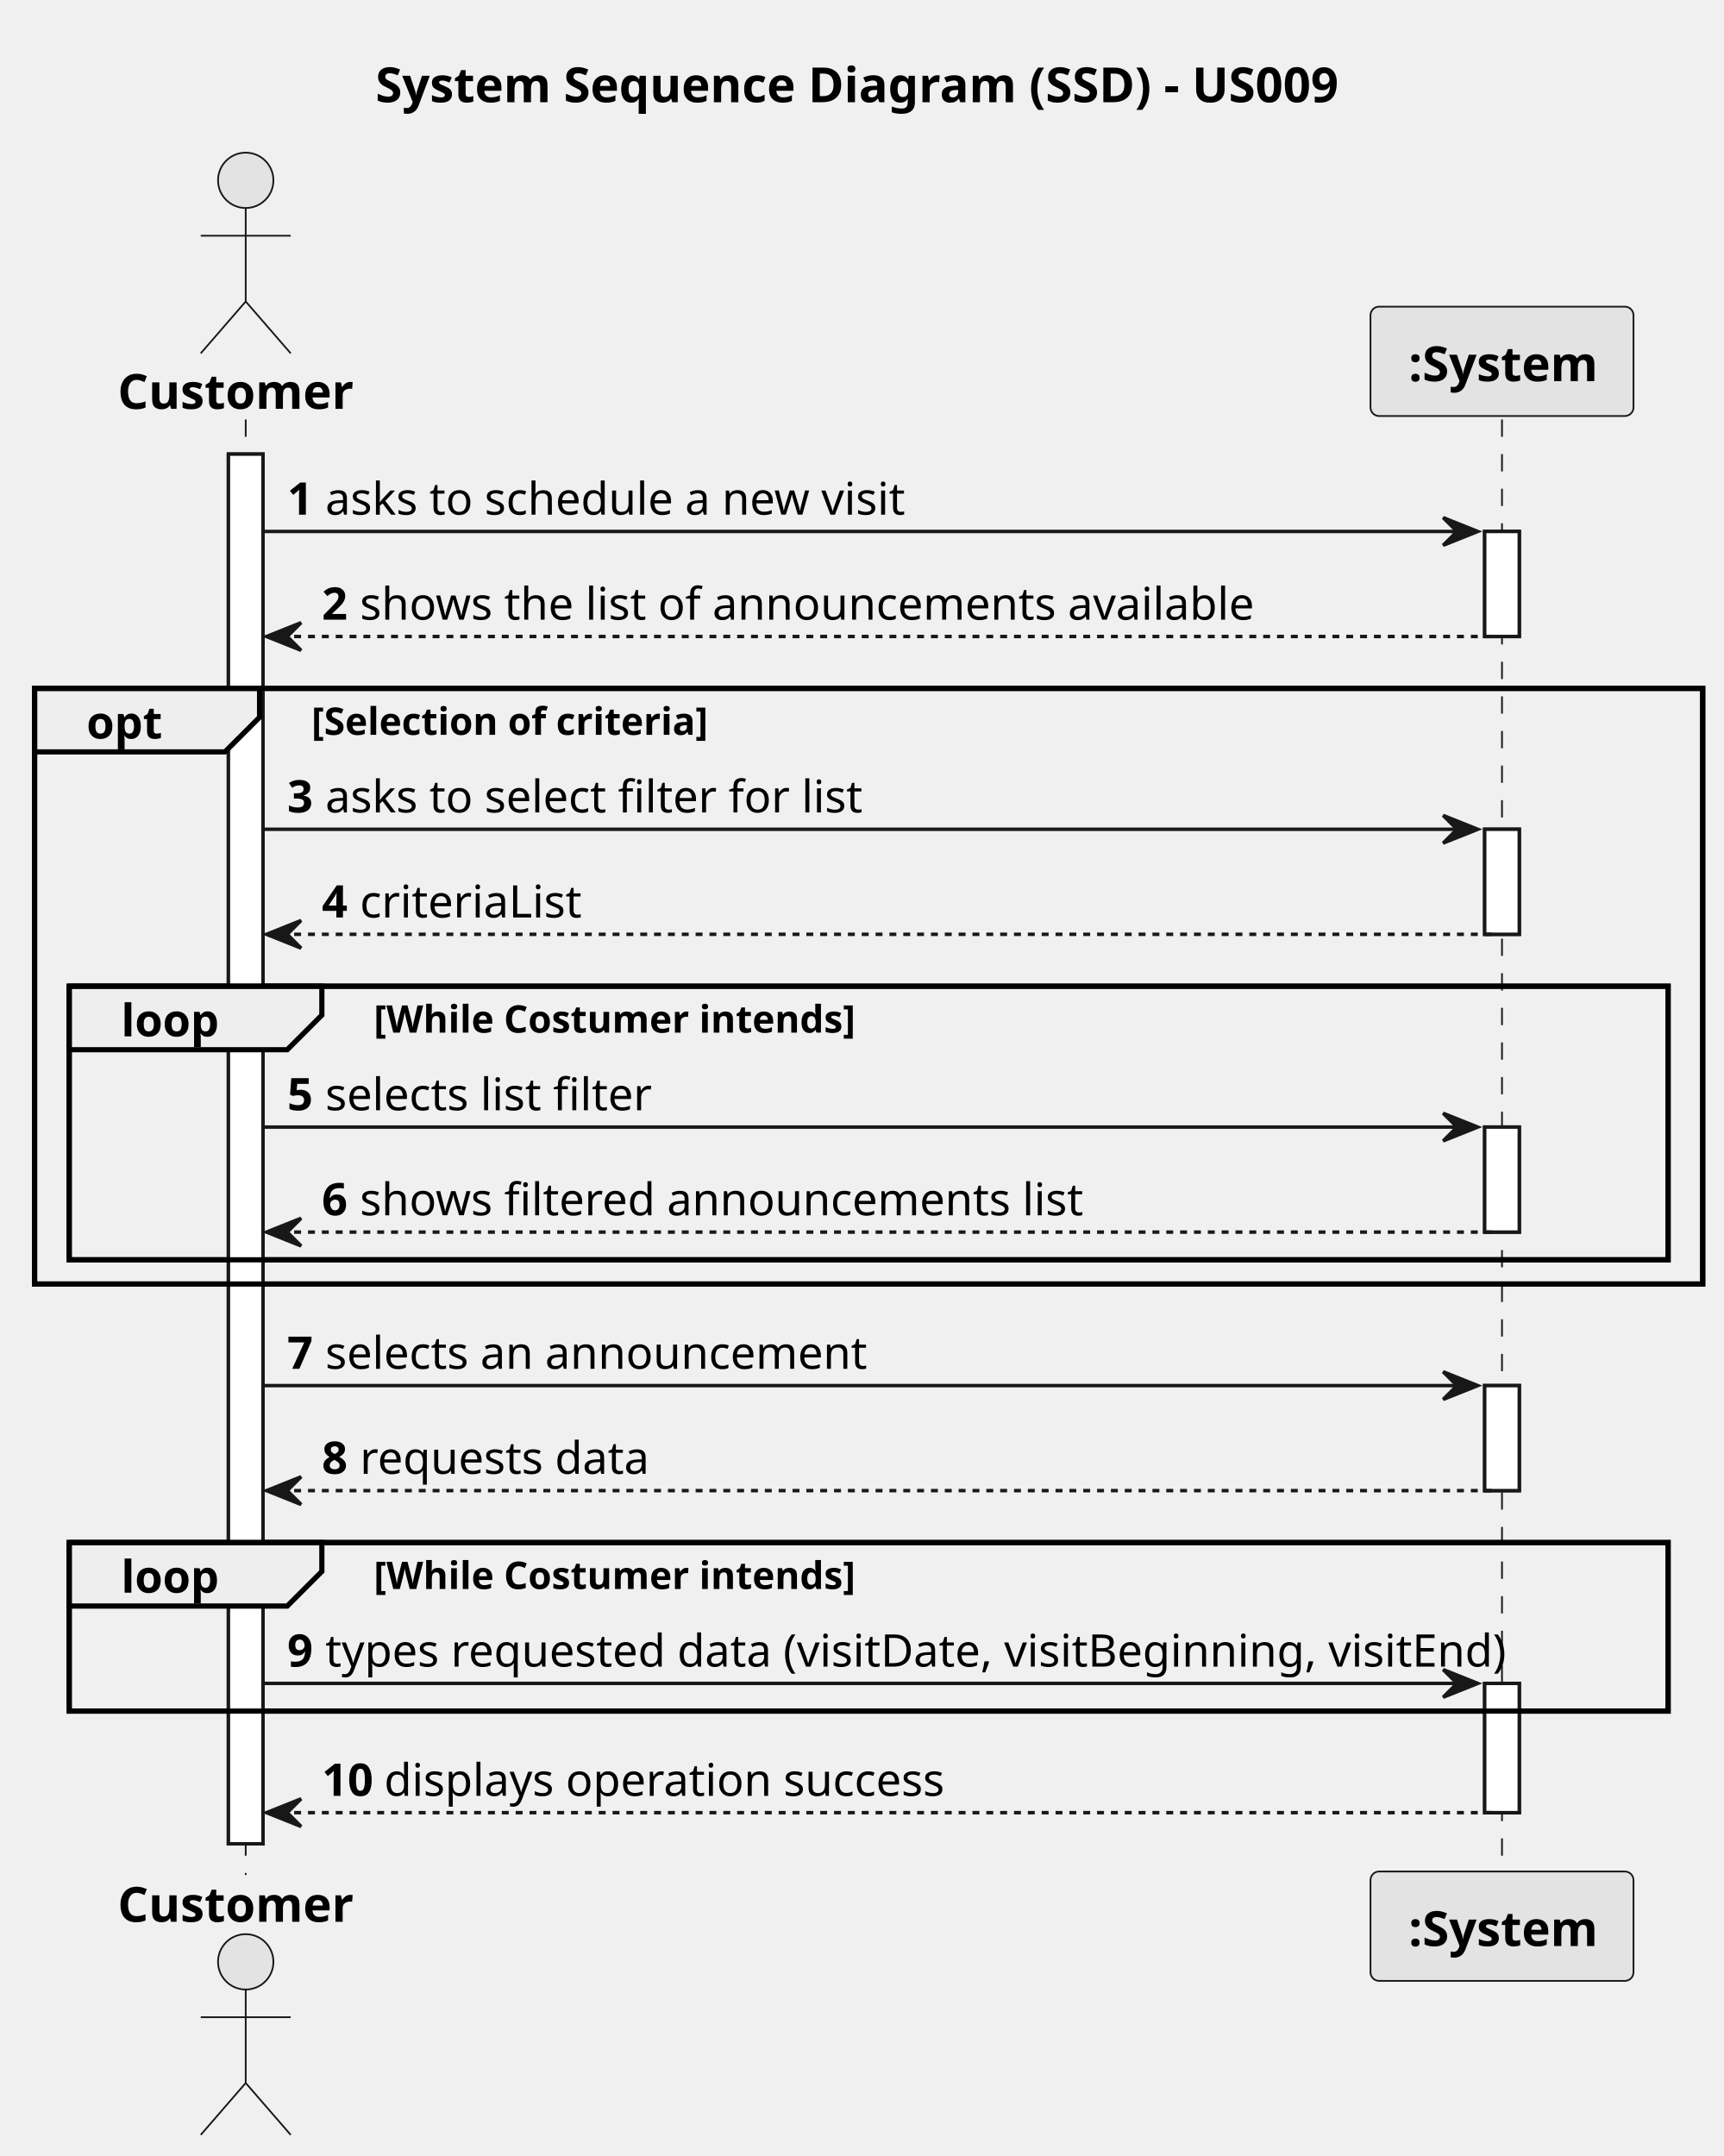
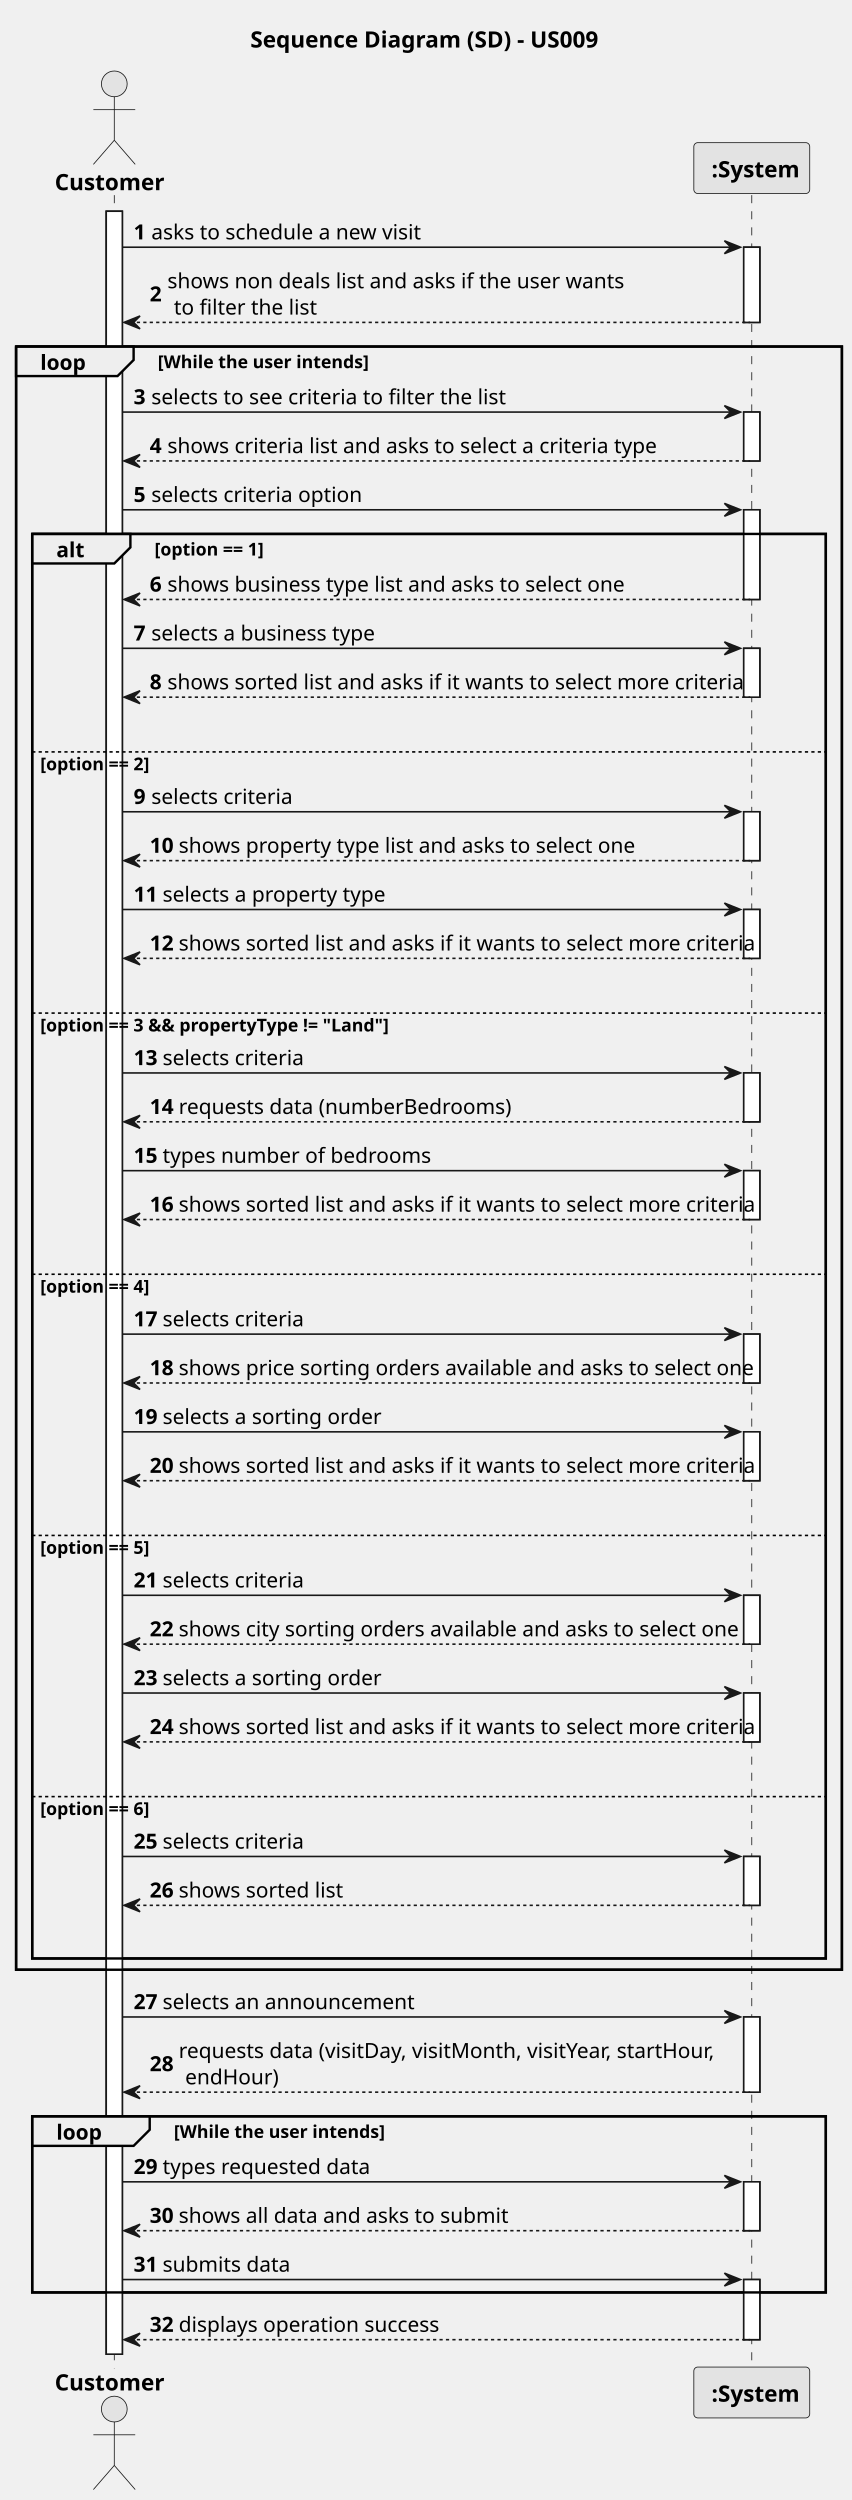
- <svg xmlns="http://www.w3.org/2000/svg" contentStyleType="text/css" height="623px" preserveAspectRatio="none" style="width:498px;height:623px;background:#FFFFFF;" version="1.1" viewBox="0 0 498 623" width="498px" zoomAndPan="magnify">
+ <svg xmlns="http://www.w3.org/2000/svg" contentStyleType="text/css" height="1553px" preserveAspectRatio="none" style="width:529px;height:1553px;background:#FFFFFF;" version="1.1" viewBox="0 0 529 1553" width="529px" zoomAndPan="magnify">
  <defs />
  <g>
-     <text fill="#000000" font-family="sans-serif" font-size="14" font-weight="bold" lengthAdjust="spacing" textLength="284" x="108.5" y="29.533">System Sequence Diagram (SSD) - US009</text>
-     <rect fill="#FFFFFF" height="401.57" style="stroke:#181818;stroke-width:1.0;" width="10" x="66" y="131.219" />
-     <rect fill="#FFFFFF" height="30.352" style="stroke:#181818;stroke-width:1.0;" width="10" x="429" y="153.57" />
-     <rect fill="#FFFFFF" height="30.352" style="stroke:#181818;stroke-width:1.0;" width="10" x="429" y="239.625" />
-     <rect fill="#FFFFFF" height="30.352" style="stroke:#181818;stroke-width:1.0;" width="10" x="429" y="325.68" />
-     <rect fill="#FFFFFF" height="30.352" style="stroke:#181818;stroke-width:1.0;" width="10" x="429" y="400.383" />
-     <rect fill="#FFFFFF" height="37.352" style="stroke:#181818;stroke-width:1.0;" width="10" x="429" y="486.438" />
-     <rect fill="none" height="172.109" style="stroke:#000000;stroke-width:1.5;" width="482" x="10" y="198.922" />
-     <rect fill="none" height="79.055" style="stroke:#000000;stroke-width:1.5;" width="462" x="20" y="284.977" />
-     <rect fill="none" height="48.703" style="stroke:#000000;stroke-width:1.5;" width="462" x="20" y="445.734" />
-     <line style="stroke:#181818;stroke-width:0.5;stroke-dasharray:5.0,5.0;" x1="71" x2="71" y1="121.219" y2="541.789" />
-     <line style="stroke:#181818;stroke-width:0.5;stroke-dasharray:5.0,5.0;" x1="434" x2="434" y1="121.219" y2="541.789" />
+     <text fill="#000000" font-family="sans-serif" font-size="14" font-weight="bold" lengthAdjust="spacing" textLength="221" x="155.5" y="29.533">Sequence Diagram (SD) - US009</text>
+     <rect fill="#FFFFFF" height="1331.188" style="stroke:#181818;stroke-width:1.0;" width="10" x="66" y="131.219" />
+     <rect fill="#FFFFFF" height="46.703" style="stroke:#181818;stroke-width:1.0;" width="10" x="462" y="153.57" />
+     <rect fill="#FFFFFF" height="30.352" style="stroke:#181818;stroke-width:1.0;" width="10" x="462" y="255.977" />
+     <rect fill="#FFFFFF" height="55.703" style="stroke:#181818;stroke-width:1.0;" width="10" x="462" y="316.68" />
+     <rect fill="#FFFFFF" height="30.352" style="stroke:#181818;stroke-width:1.0;" width="10" x="462" y="402.734" />
+     <rect fill="#FFFFFF" height="30.352" style="stroke:#181818;stroke-width:1.0;" width="10" x="462" y="504.273" />
+     <rect fill="#FFFFFF" height="30.352" style="stroke:#181818;stroke-width:1.0;" width="10" x="462" y="564.977" />
+     <rect fill="#FFFFFF" height="30.352" style="stroke:#181818;stroke-width:1.0;" width="10" x="462" y="666.516" />
+     <rect fill="#FFFFFF" height="30.352" style="stroke:#181818;stroke-width:1.0;" width="10" x="462" y="727.219" />
+     <rect fill="#FFFFFF" height="30.352" style="stroke:#181818;stroke-width:1.0;" width="10" x="462" y="828.758" />
+     <rect fill="#FFFFFF" height="30.352" style="stroke:#181818;stroke-width:1.0;" width="10" x="462" y="889.461" />
+     <rect fill="#FFFFFF" height="30.352" style="stroke:#181818;stroke-width:1.0;" width="10" x="462" y="991" />
+     <rect fill="#FFFFFF" height="30.352" style="stroke:#181818;stroke-width:1.0;" width="10" x="462" y="1051.703" />
+     <rect fill="#FFFFFF" height="30.352" style="stroke:#181818;stroke-width:1.0;" width="10" x="462" y="1153.242" />
+     <rect fill="#FFFFFF" height="46.703" style="stroke:#181818;stroke-width:1.0;" width="10" x="462" y="1252.945" />
+     <rect fill="#FFFFFF" height="30.352" style="stroke:#181818;stroke-width:1.0;" width="10" x="462" y="1355.352" />
+     <rect fill="#FFFFFF" height="37.352" style="stroke:#181818;stroke-width:1.0;" width="10" x="462" y="1416.055" />
+     <rect fill="none" height="1008.32" style="stroke:#000000;stroke-width:1.5;" width="513" x="10" y="215.273" />
+     <rect fill="none" height="884.914" style="stroke:#000000;stroke-width:1.5;" width="493" x="20" y="331.68" />
+     <rect fill="none" height="109.406" style="stroke:#000000;stroke-width:1.5;" width="493" x="20" y="1314.648" />
+     <line style="stroke:#181818;stroke-width:0.5;stroke-dasharray:5.0,5.0;" x1="71" x2="71" y1="121.219" y2="1471.406" />
+     <line style="stroke:#181818;stroke-width:0.5;stroke-dasharray:5.0,5.0;" x1="467" x2="467" y1="121.219" y2="1471.406" />
    <text fill="#000000" font-family="sans-serif" font-size="14" font-weight="bold" lengthAdjust="spacing" textLength="68" x="34" y="118.143">Customer</text>
    <ellipse cx="71" cy="52.109" fill="#E3E3E3" rx="8" ry="8" style="stroke:#181818;stroke-width:0.5;" />
    <path d="M71,60.109 L71,87.109 M58,68.109 L84,68.109 M71,87.109 L58,102.109 M71,87.109 L84,102.109 " fill="none" style="stroke:#181818;stroke-width:0.5;" />
-     <text fill="#000000" font-family="sans-serif" font-size="14" font-weight="bold" lengthAdjust="spacing" textLength="68" x="34" y="555.322">Customer</text>
-     <ellipse cx="71" cy="566.898" fill="#E3E3E3" rx="8" ry="8" style="stroke:#181818;stroke-width:0.5;" />
-     <path d="M71,574.898 L71,601.898 M58,582.898 L84,582.898 M71,601.898 L58,616.898 M71,601.898 L84,616.898 " fill="none" style="stroke:#181818;stroke-width:0.5;" />
-     <rect fill="#E3E3E3" height="31.609" rx="2.5" ry="2.5" style="stroke:#181818;stroke-width:0.5;" width="76" x="396" y="88.609" />
-     <text fill="#000000" font-family="sans-serif" font-size="14" font-weight="bold" lengthAdjust="spacing" textLength="54" x="407" y="110.143">:System</text>
-     <rect fill="#E3E3E3" height="31.609" rx="2.5" ry="2.5" style="stroke:#181818;stroke-width:0.5;" width="76" x="396" y="540.789" />
-     <text fill="#000000" font-family="sans-serif" font-size="14" font-weight="bold" lengthAdjust="spacing" textLength="54" x="407" y="562.322">:System</text>
-     <rect fill="#FFFFFF" height="401.57" style="stroke:#181818;stroke-width:1.0;" width="10" x="66" y="131.219" />
-     <rect fill="#FFFFFF" height="30.352" style="stroke:#181818;stroke-width:1.0;" width="10" x="429" y="153.57" />
-     <rect fill="#FFFFFF" height="30.352" style="stroke:#181818;stroke-width:1.0;" width="10" x="429" y="239.625" />
-     <rect fill="#FFFFFF" height="30.352" style="stroke:#181818;stroke-width:1.0;" width="10" x="429" y="325.68" />
-     <rect fill="#FFFFFF" height="30.352" style="stroke:#181818;stroke-width:1.0;" width="10" x="429" y="400.383" />
-     <rect fill="#FFFFFF" height="37.352" style="stroke:#181818;stroke-width:1.0;" width="10" x="429" y="486.438" />
-     <polygon fill="#181818" points="417,149.57,427,153.57,417,157.57,421,153.57" style="stroke:#181818;stroke-width:1.0;" />
-     <line style="stroke:#181818;stroke-width:1.0;" x1="76" x2="423" y1="153.57" y2="153.57" />
+     <text fill="#000000" font-family="sans-serif" font-size="14" font-weight="bold" lengthAdjust="spacing" textLength="68" x="34" y="1484.939">Customer</text>
+     <ellipse cx="71" cy="1496.516" fill="#E3E3E3" rx="8" ry="8" style="stroke:#181818;stroke-width:0.5;" />
+     <path d="M71,1504.516 L71,1531.516 M58,1512.516 L84,1512.516 M71,1531.516 L58,1546.516 M71,1531.516 L84,1546.516 " fill="none" style="stroke:#181818;stroke-width:0.5;" />
+     <rect fill="#E3E3E3" height="31.609" rx="2.5" ry="2.5" style="stroke:#181818;stroke-width:0.5;" width="72" x="431" y="88.609" />
+     <text fill="#000000" font-family="sans-serif" font-size="14" font-weight="bold" lengthAdjust="spacing" textLength="54" x="442" y="110.143">:System</text>
+     <rect fill="#E3E3E3" height="31.609" rx="2.5" ry="2.5" style="stroke:#181818;stroke-width:0.5;" width="72" x="431" y="1470.406" />
+     <text fill="#000000" font-family="sans-serif" font-size="14" font-weight="bold" lengthAdjust="spacing" textLength="54" x="442" y="1491.939">:System</text>
+     <rect fill="#FFFFFF" height="1331.188" style="stroke:#181818;stroke-width:1.0;" width="10" x="66" y="131.219" />
+     <rect fill="#FFFFFF" height="46.703" style="stroke:#181818;stroke-width:1.0;" width="10" x="462" y="153.57" />
+     <rect fill="#FFFFFF" height="30.352" style="stroke:#181818;stroke-width:1.0;" width="10" x="462" y="255.977" />
+     <rect fill="#FFFFFF" height="55.703" style="stroke:#181818;stroke-width:1.0;" width="10" x="462" y="316.68" />
+     <rect fill="#FFFFFF" height="30.352" style="stroke:#181818;stroke-width:1.0;" width="10" x="462" y="402.734" />
+     <rect fill="#FFFFFF" height="30.352" style="stroke:#181818;stroke-width:1.0;" width="10" x="462" y="504.273" />
+     <rect fill="#FFFFFF" height="30.352" style="stroke:#181818;stroke-width:1.0;" width="10" x="462" y="564.977" />
+     <rect fill="#FFFFFF" height="30.352" style="stroke:#181818;stroke-width:1.0;" width="10" x="462" y="666.516" />
+     <rect fill="#FFFFFF" height="30.352" style="stroke:#181818;stroke-width:1.0;" width="10" x="462" y="727.219" />
+     <rect fill="#FFFFFF" height="30.352" style="stroke:#181818;stroke-width:1.0;" width="10" x="462" y="828.758" />
+     <rect fill="#FFFFFF" height="30.352" style="stroke:#181818;stroke-width:1.0;" width="10" x="462" y="889.461" />
+     <rect fill="#FFFFFF" height="30.352" style="stroke:#181818;stroke-width:1.0;" width="10" x="462" y="991" />
+     <rect fill="#FFFFFF" height="30.352" style="stroke:#181818;stroke-width:1.0;" width="10" x="462" y="1051.703" />
+     <rect fill="#FFFFFF" height="30.352" style="stroke:#181818;stroke-width:1.0;" width="10" x="462" y="1153.242" />
+     <rect fill="#FFFFFF" height="46.703" style="stroke:#181818;stroke-width:1.0;" width="10" x="462" y="1252.945" />
+     <rect fill="#FFFFFF" height="30.352" style="stroke:#181818;stroke-width:1.0;" width="10" x="462" y="1355.352" />
+     <rect fill="#FFFFFF" height="37.352" style="stroke:#181818;stroke-width:1.0;" width="10" x="462" y="1416.055" />
+     <polygon fill="#181818" points="450,149.57,460,153.57,450,157.57,454,153.57" style="stroke:#181818;stroke-width:1.0;" />
+     <line style="stroke:#181818;stroke-width:1.0;" x1="76" x2="456" y1="153.57" y2="153.57" />
    <text fill="#000000" font-family="sans-serif" font-size="13" font-weight="bold" lengthAdjust="spacing" textLength="7" x="83" y="148.714">1</text>
    <text fill="#000000" font-family="sans-serif" font-size="13" lengthAdjust="spacing" textLength="163" x="94" y="148.714">asks to schedule a new visit</text>
-     <polygon fill="#181818" points="87,179.922,77,183.922,87,187.922,83,183.922" style="stroke:#181818;stroke-width:1.0;" />
-     <line style="stroke:#181818;stroke-width:1.0;stroke-dasharray:2.0,2.0;" x1="81" x2="433" y1="183.922" y2="183.922" />
-     <text fill="#000000" font-family="sans-serif" font-size="13" font-weight="bold" lengthAdjust="spacing" textLength="7" x="93" y="179.065">2</text>
-     <text fill="#000000" font-family="sans-serif" font-size="13" lengthAdjust="spacing" textLength="243" x="104" y="179.065">shows the list of announcements available</text>
-     <path d="M10,198.922 L75,198.922 L75,207.273 L65,217.273 L10,217.273 L10,198.922 " fill="#EEEEEE" style="stroke:#000000;stroke-width:1.5;" />
-     <rect fill="none" height="172.109" style="stroke:#000000;stroke-width:1.5;" width="482" x="10" y="198.922" />
-     <text fill="#000000" font-family="sans-serif" font-size="13" font-weight="bold" lengthAdjust="spacing" textLength="20" x="25" y="213.417">opt</text>
-     <text fill="#000000" font-family="sans-serif" font-size="11" font-weight="bold" lengthAdjust="spacing" textLength="115" x="90" y="212.341">[Selection of criteria]</text>
-     <polygon fill="#181818" points="417,235.625,427,239.625,417,243.625,421,239.625" style="stroke:#181818;stroke-width:1.0;" />
-     <line style="stroke:#181818;stroke-width:1.0;" x1="76" x2="423" y1="239.625" y2="239.625" />
-     <text fill="#000000" font-family="sans-serif" font-size="13" font-weight="bold" lengthAdjust="spacing" textLength="7" x="83" y="234.769">3</text>
-     <text fill="#000000" font-family="sans-serif" font-size="13" lengthAdjust="spacing" textLength="149" x="94" y="234.769">asks to select filter for list</text>
-     <polygon fill="#181818" points="87,265.977,77,269.977,87,273.977,83,269.977" style="stroke:#181818;stroke-width:1.0;" />
-     <line style="stroke:#181818;stroke-width:1.0;stroke-dasharray:2.0,2.0;" x1="81" x2="433" y1="269.977" y2="269.977" />
-     <text fill="#000000" font-family="sans-serif" font-size="13" font-weight="bold" lengthAdjust="spacing" textLength="7" x="93" y="265.12">4</text>
-     <text fill="#000000" font-family="sans-serif" font-size="13" lengthAdjust="spacing" textLength="60" x="104" y="265.12">criteriaList</text>
-     <path d="M20,284.977 L93,284.977 L93,293.328 L83,303.328 L20,303.328 L20,284.977 " fill="#EEEEEE" style="stroke:#000000;stroke-width:1.5;" />
-     <rect fill="none" height="79.055" style="stroke:#000000;stroke-width:1.5;" width="462" x="20" y="284.977" />
-     <text fill="#000000" font-family="sans-serif" font-size="13" font-weight="bold" lengthAdjust="spacing" textLength="28" x="35" y="299.472">loop</text>
-     <text fill="#000000" font-family="sans-serif" font-size="11" font-weight="bold" lengthAdjust="spacing" textLength="142" x="108" y="298.396">[While Costumer intends]</text>
-     <polygon fill="#181818" points="417,321.68,427,325.68,417,329.68,421,325.68" style="stroke:#181818;stroke-width:1.0;" />
-     <line style="stroke:#181818;stroke-width:1.0;" x1="76" x2="423" y1="325.68" y2="325.68" />
-     <text fill="#000000" font-family="sans-serif" font-size="13" font-weight="bold" lengthAdjust="spacing" textLength="7" x="83" y="320.823">5</text>
-     <text fill="#000000" font-family="sans-serif" font-size="13" lengthAdjust="spacing" textLength="91" x="94" y="320.823">selects list filter</text>
-     <polygon fill="#181818" points="87,352.031,77,356.031,87,360.031,83,356.031" style="stroke:#181818;stroke-width:1.0;" />
-     <line style="stroke:#181818;stroke-width:1.0;stroke-dasharray:2.0,2.0;" x1="81" x2="433" y1="356.031" y2="356.031" />
-     <text fill="#000000" font-family="sans-serif" font-size="13" font-weight="bold" lengthAdjust="spacing" textLength="7" x="93" y="351.175">6</text>
-     <text fill="#000000" font-family="sans-serif" font-size="13" lengthAdjust="spacing" textLength="196" x="104" y="351.175">shows filtered announcements list</text>
-     <polygon fill="#181818" points="417,396.383,427,400.383,417,404.383,421,400.383" style="stroke:#181818;stroke-width:1.0;" />
-     <line style="stroke:#181818;stroke-width:1.0;" x1="76" x2="423" y1="400.383" y2="400.383" />
-     <text fill="#000000" font-family="sans-serif" font-size="13" font-weight="bold" lengthAdjust="spacing" textLength="7" x="83" y="395.526">7</text>
-     <text fill="#000000" font-family="sans-serif" font-size="13" lengthAdjust="spacing" textLength="149" x="94" y="395.526">selects an announcement</text>
-     <polygon fill="#181818" points="87,426.734,77,430.734,87,434.734,83,430.734" style="stroke:#181818;stroke-width:1.0;" />
-     <line style="stroke:#181818;stroke-width:1.0;stroke-dasharray:2.0,2.0;" x1="81" x2="433" y1="430.734" y2="430.734" />
-     <text fill="#000000" font-family="sans-serif" font-size="13" font-weight="bold" lengthAdjust="spacing" textLength="7" x="93" y="425.878">8</text>
-     <text fill="#000000" font-family="sans-serif" font-size="13" lengthAdjust="spacing" textLength="79" x="104" y="425.878">requests data</text>
-     <path d="M20,445.734 L93,445.734 L93,454.086 L83,464.086 L20,464.086 L20,445.734 " fill="#EEEEEE" style="stroke:#000000;stroke-width:1.5;" />
-     <rect fill="none" height="48.703" style="stroke:#000000;stroke-width:1.5;" width="462" x="20" y="445.734" />
-     <text fill="#000000" font-family="sans-serif" font-size="13" font-weight="bold" lengthAdjust="spacing" textLength="28" x="35" y="460.229">loop</text>
-     <text fill="#000000" font-family="sans-serif" font-size="11" font-weight="bold" lengthAdjust="spacing" textLength="142" x="108" y="459.153">[While Costumer intends]</text>
-     <polygon fill="#181818" points="417,482.438,427,486.438,417,490.438,421,486.438" style="stroke:#181818;stroke-width:1.0;" />
-     <line style="stroke:#181818;stroke-width:1.0;" x1="76" x2="423" y1="486.438" y2="486.438" />
-     <text fill="#000000" font-family="sans-serif" font-size="13" font-weight="bold" lengthAdjust="spacing" textLength="7" x="83" y="481.581">9</text>
-     <text fill="#000000" font-family="sans-serif" font-size="13" lengthAdjust="spacing" textLength="323" x="94" y="481.581">types requested data (visitDate, visitBeginning, visitEnd)</text>
-     <polygon fill="#181818" points="87,519.789,77,523.789,87,527.789,83,523.789" style="stroke:#181818;stroke-width:1.0;" />
-     <line style="stroke:#181818;stroke-width:1.0;stroke-dasharray:2.0,2.0;" x1="81" x2="433" y1="523.789" y2="523.789" />
-     <text fill="#000000" font-family="sans-serif" font-size="13" font-weight="bold" lengthAdjust="spacing" textLength="14" x="93" y="518.933">10</text>
-     <text fill="#000000" font-family="sans-serif" font-size="13" lengthAdjust="spacing" textLength="158" x="111" y="518.933">displays operation success</text>
+     <polygon fill="#181818" points="87,196.273,77,200.273,87,204.273,83,200.273" style="stroke:#181818;stroke-width:1.0;" />
+     <line style="stroke:#181818;stroke-width:1.0;stroke-dasharray:2.0,2.0;" x1="81" x2="466" y1="200.273" y2="200.273" />
+     <text fill="#000000" font-family="sans-serif" font-size="13" font-weight="bold" lengthAdjust="spacing" textLength="7" x="93" y="187.241">2</text>
+     <text fill="#000000" font-family="sans-serif" font-size="13" lengthAdjust="spacing" textLength="274" x="104" y="179.065">shows non deals list and asks if the user wants</text>
+     <text fill="#000000" font-family="sans-serif" font-size="13" lengthAdjust="spacing" textLength="82" x="108" y="195.417">to filter the list</text>
+     <path d="M10,215.273 L83,215.273 L83,223.625 L73,233.625 L10,233.625 L10,215.273 " fill="#EEEEEE" style="stroke:#000000;stroke-width:1.5;" />
+     <rect fill="none" height="1008.32" style="stroke:#000000;stroke-width:1.5;" width="513" x="10" y="215.273" />
+     <text fill="#000000" font-family="sans-serif" font-size="13" font-weight="bold" lengthAdjust="spacing" textLength="28" x="25" y="229.769">loop</text>
+     <text fill="#000000" font-family="sans-serif" font-size="11" font-weight="bold" lengthAdjust="spacing" textLength="133" x="98" y="228.692">[While the user intends]</text>
+     <polygon fill="#181818" points="450,251.977,460,255.977,450,259.977,454,255.977" style="stroke:#181818;stroke-width:1.0;" />
+     <line style="stroke:#181818;stroke-width:1.0;" x1="76" x2="456" y1="255.977" y2="255.977" />
+     <text fill="#000000" font-family="sans-serif" font-size="13" font-weight="bold" lengthAdjust="spacing" textLength="7" x="83" y="251.12">3</text>
+     <text fill="#000000" font-family="sans-serif" font-size="13" lengthAdjust="spacing" textLength="211" x="94" y="251.12">selects to see criteria to filter the list</text>
+     <polygon fill="#181818" points="87,282.328,77,286.328,87,290.328,83,286.328" style="stroke:#181818;stroke-width:1.0;" />
+     <line style="stroke:#181818;stroke-width:1.0;stroke-dasharray:2.0,2.0;" x1="81" x2="466" y1="286.328" y2="286.328" />
+     <text fill="#000000" font-family="sans-serif" font-size="13" font-weight="bold" lengthAdjust="spacing" textLength="7" x="93" y="281.472">4</text>
+     <text fill="#000000" font-family="sans-serif" font-size="13" lengthAdjust="spacing" textLength="295" x="104" y="281.472">shows criteria list and asks to select a criteria type</text>
+     <polygon fill="#181818" points="450,312.68,460,316.68,450,320.68,454,316.68" style="stroke:#181818;stroke-width:1.0;" />
+     <line style="stroke:#181818;stroke-width:1.0;" x1="76" x2="456" y1="316.68" y2="316.68" />
+     <text fill="#000000" font-family="sans-serif" font-size="13" font-weight="bold" lengthAdjust="spacing" textLength="7" x="83" y="311.823">5</text>
+     <text fill="#000000" font-family="sans-serif" font-size="13" lengthAdjust="spacing" textLength="124" x="94" y="311.823">selects criteria option</text>
+     <path d="M20,331.68 L81,331.68 L81,340.031 L71,350.031 L20,350.031 L20,331.68 " fill="#EEEEEE" style="stroke:#000000;stroke-width:1.5;" />
+     <rect fill="none" height="884.914" style="stroke:#000000;stroke-width:1.5;" width="493" x="20" y="331.68" />
+     <text fill="#000000" font-family="sans-serif" font-size="13" font-weight="bold" lengthAdjust="spacing" textLength="16" x="35" y="346.175">alt</text>
+     <text fill="#000000" font-family="sans-serif" font-size="11" font-weight="bold" lengthAdjust="spacing" textLength="67" x="96" y="345.099">[option == 1]</text>
+     <polygon fill="#181818" points="87,368.383,77,372.383,87,376.383,83,372.383" style="stroke:#181818;stroke-width:1.0;" />
+     <line style="stroke:#181818;stroke-width:1.0;stroke-dasharray:2.0,2.0;" x1="81" x2="466" y1="372.383" y2="372.383" />
+     <text fill="#000000" font-family="sans-serif" font-size="13" font-weight="bold" lengthAdjust="spacing" textLength="7" x="93" y="367.526">6</text>
+     <text fill="#000000" font-family="sans-serif" font-size="13" lengthAdjust="spacing" textLength="279" x="104" y="367.526">shows business type list and asks to select one</text>
+     <polygon fill="#181818" points="450,398.734,460,402.734,450,406.734,454,402.734" style="stroke:#181818;stroke-width:1.0;" />
+     <line style="stroke:#181818;stroke-width:1.0;" x1="76" x2="456" y1="402.734" y2="402.734" />
+     <text fill="#000000" font-family="sans-serif" font-size="13" font-weight="bold" lengthAdjust="spacing" textLength="7" x="83" y="397.878">7</text>
+     <text fill="#000000" font-family="sans-serif" font-size="13" lengthAdjust="spacing" textLength="138" x="94" y="397.878">selects a business type</text>
+     <polygon fill="#181818" points="87,429.086,77,433.086,87,437.086,83,433.086" style="stroke:#181818;stroke-width:1.0;" />
+     <line style="stroke:#181818;stroke-width:1.0;stroke-dasharray:2.0,2.0;" x1="81" x2="466" y1="433.086" y2="433.086" />
+     <text fill="#000000" font-family="sans-serif" font-size="13" font-weight="bold" lengthAdjust="spacing" textLength="7" x="93" y="428.229">8</text>
+     <text fill="#000000" font-family="sans-serif" font-size="13" lengthAdjust="spacing" textLength="344" x="104" y="428.229">shows sorted list and asks if it wants to select more criteria</text>
+     <line style="stroke:#000000;stroke-width:1.0;stroke-dasharray:2.0,2.0;" x1="20" x2="513" y1="467.086" y2="467.086" />
+     <text fill="#000000" font-family="sans-serif" font-size="11" font-weight="bold" lengthAdjust="spacing" textLength="67" x="25" y="478.505">[option == 2]</text>
+     <polygon fill="#181818" points="450,500.273,460,504.273,450,508.273,454,504.273" style="stroke:#181818;stroke-width:1.0;" />
+     <line style="stroke:#181818;stroke-width:1.0;" x1="76" x2="456" y1="504.273" y2="504.273" />
+     <text fill="#000000" font-family="sans-serif" font-size="13" font-weight="bold" lengthAdjust="spacing" textLength="7" x="83" y="499.417">9</text>
+     <text fill="#000000" font-family="sans-serif" font-size="13" lengthAdjust="spacing" textLength="85" x="94" y="499.417">selects criteria</text>
+     <polygon fill="#181818" points="87,530.625,77,534.625,87,538.625,83,534.625" style="stroke:#181818;stroke-width:1.0;" />
+     <line style="stroke:#181818;stroke-width:1.0;stroke-dasharray:2.0,2.0;" x1="81" x2="466" y1="534.625" y2="534.625" />
+     <text fill="#000000" font-family="sans-serif" font-size="13" font-weight="bold" lengthAdjust="spacing" textLength="14" x="93" y="529.769">10</text>
+     <text fill="#000000" font-family="sans-serif" font-size="13" lengthAdjust="spacing" textLength="274" x="111" y="529.769">shows property type list and asks to select one</text>
+     <polygon fill="#181818" points="450,560.977,460,564.977,450,568.977,454,564.977" style="stroke:#181818;stroke-width:1.0;" />
+     <line style="stroke:#181818;stroke-width:1.0;" x1="76" x2="456" y1="564.977" y2="564.977" />
+     <text fill="#000000" font-family="sans-serif" font-size="13" font-weight="bold" lengthAdjust="spacing" textLength="14" x="83" y="560.12">11</text>
+     <text fill="#000000" font-family="sans-serif" font-size="13" lengthAdjust="spacing" textLength="133" x="101" y="560.12">selects a property type</text>
+     <polygon fill="#181818" points="87,591.328,77,595.328,87,599.328,83,595.328" style="stroke:#181818;stroke-width:1.0;" />
+     <line style="stroke:#181818;stroke-width:1.0;stroke-dasharray:2.0,2.0;" x1="81" x2="466" y1="595.328" y2="595.328" />
+     <text fill="#000000" font-family="sans-serif" font-size="13" font-weight="bold" lengthAdjust="spacing" textLength="14" x="93" y="590.472">12</text>
+     <text fill="#000000" font-family="sans-serif" font-size="13" lengthAdjust="spacing" textLength="344" x="111" y="590.472">shows sorted list and asks if it wants to select more criteria</text>
+     <line style="stroke:#000000;stroke-width:1.0;stroke-dasharray:2.0,2.0;" x1="20" x2="513" y1="629.328" y2="629.328" />
+     <text fill="#000000" font-family="sans-serif" font-size="11" font-weight="bold" lengthAdjust="spacing" textLength="216" x="25" y="640.747">[option == 3 &amp;&amp; propertyType != "Land"]</text>
+     <polygon fill="#181818" points="450,662.516,460,666.516,450,670.516,454,666.516" style="stroke:#181818;stroke-width:1.0;" />
+     <line style="stroke:#181818;stroke-width:1.0;" x1="76" x2="456" y1="666.516" y2="666.516" />
+     <text fill="#000000" font-family="sans-serif" font-size="13" font-weight="bold" lengthAdjust="spacing" textLength="14" x="83" y="661.659">13</text>
+     <text fill="#000000" font-family="sans-serif" font-size="13" lengthAdjust="spacing" textLength="85" x="101" y="661.659">selects criteria</text>
+     <polygon fill="#181818" points="87,692.867,77,696.867,87,700.867,83,696.867" style="stroke:#181818;stroke-width:1.0;" />
+     <line style="stroke:#181818;stroke-width:1.0;stroke-dasharray:2.0,2.0;" x1="81" x2="466" y1="696.867" y2="696.867" />
+     <text fill="#000000" font-family="sans-serif" font-size="13" font-weight="bold" lengthAdjust="spacing" textLength="14" x="93" y="692.011">14</text>
+     <text fill="#000000" font-family="sans-serif" font-size="13" lengthAdjust="spacing" textLength="193" x="111" y="692.011">requests data (numberBedrooms)</text>
+     <polygon fill="#181818" points="450,723.219,460,727.219,450,731.219,454,727.219" style="stroke:#181818;stroke-width:1.0;" />
+     <line style="stroke:#181818;stroke-width:1.0;" x1="76" x2="456" y1="727.219" y2="727.219" />
+     <text fill="#000000" font-family="sans-serif" font-size="13" font-weight="bold" lengthAdjust="spacing" textLength="14" x="83" y="722.362">15</text>
+     <text fill="#000000" font-family="sans-serif" font-size="13" lengthAdjust="spacing" textLength="154" x="101" y="722.362">types number of bedrooms</text>
+     <polygon fill="#181818" points="87,753.57,77,757.57,87,761.57,83,757.57" style="stroke:#181818;stroke-width:1.0;" />
+     <line style="stroke:#181818;stroke-width:1.0;stroke-dasharray:2.0,2.0;" x1="81" x2="466" y1="757.57" y2="757.57" />
+     <text fill="#000000" font-family="sans-serif" font-size="13" font-weight="bold" lengthAdjust="spacing" textLength="14" x="93" y="752.714">16</text>
+     <text fill="#000000" font-family="sans-serif" font-size="13" lengthAdjust="spacing" textLength="344" x="111" y="752.714">shows sorted list and asks if it wants to select more criteria</text>
+     <line style="stroke:#000000;stroke-width:1.0;stroke-dasharray:2.0,2.0;" x1="20" x2="513" y1="791.57" y2="791.57" />
+     <text fill="#000000" font-family="sans-serif" font-size="11" font-weight="bold" lengthAdjust="spacing" textLength="67" x="25" y="802.989">[option == 4]</text>
+     <polygon fill="#181818" points="450,824.758,460,828.758,450,832.758,454,828.758" style="stroke:#181818;stroke-width:1.0;" />
+     <line style="stroke:#181818;stroke-width:1.0;" x1="76" x2="456" y1="828.758" y2="828.758" />
+     <text fill="#000000" font-family="sans-serif" font-size="13" font-weight="bold" lengthAdjust="spacing" textLength="14" x="83" y="823.901">17</text>
+     <text fill="#000000" font-family="sans-serif" font-size="13" lengthAdjust="spacing" textLength="85" x="101" y="823.901">selects criteria</text>
+     <polygon fill="#181818" points="87,855.109,77,859.109,87,863.109,83,859.109" style="stroke:#181818;stroke-width:1.0;" />
+     <line style="stroke:#181818;stroke-width:1.0;stroke-dasharray:2.0,2.0;" x1="81" x2="466" y1="859.109" y2="859.109" />
+     <text fill="#000000" font-family="sans-serif" font-size="13" font-weight="bold" lengthAdjust="spacing" textLength="14" x="93" y="854.253">18</text>
+     <text fill="#000000" font-family="sans-serif" font-size="13" lengthAdjust="spacing" textLength="341" x="111" y="854.253">shows price sorting orders available and asks to select one</text>
+     <polygon fill="#181818" points="450,885.461,460,889.461,450,893.461,454,889.461" style="stroke:#181818;stroke-width:1.0;" />
+     <line style="stroke:#181818;stroke-width:1.0;" x1="76" x2="456" y1="889.461" y2="889.461" />
+     <text fill="#000000" font-family="sans-serif" font-size="13" font-weight="bold" lengthAdjust="spacing" textLength="14" x="83" y="884.605">19</text>
+     <text fill="#000000" font-family="sans-serif" font-size="13" lengthAdjust="spacing" textLength="129" x="101" y="884.605">selects a sorting order</text>
+     <polygon fill="#181818" points="87,915.812,77,919.812,87,923.812,83,919.812" style="stroke:#181818;stroke-width:1.0;" />
+     <line style="stroke:#181818;stroke-width:1.0;stroke-dasharray:2.0,2.0;" x1="81" x2="466" y1="919.812" y2="919.812" />
+     <text fill="#000000" font-family="sans-serif" font-size="13" font-weight="bold" lengthAdjust="spacing" textLength="14" x="93" y="914.956">20</text>
+     <text fill="#000000" font-family="sans-serif" font-size="13" lengthAdjust="spacing" textLength="344" x="111" y="914.956">shows sorted list and asks if it wants to select more criteria</text>
+     <line style="stroke:#000000;stroke-width:1.0;stroke-dasharray:2.0,2.0;" x1="20" x2="513" y1="953.812" y2="953.812" />
+     <text fill="#000000" font-family="sans-serif" font-size="11" font-weight="bold" lengthAdjust="spacing" textLength="67" x="25" y="965.231">[option == 5]</text>
+     <polygon fill="#181818" points="450,987,460,991,450,995,454,991" style="stroke:#181818;stroke-width:1.0;" />
+     <line style="stroke:#181818;stroke-width:1.0;" x1="76" x2="456" y1="991" y2="991" />
+     <text fill="#000000" font-family="sans-serif" font-size="13" font-weight="bold" lengthAdjust="spacing" textLength="14" x="83" y="986.144">21</text>
+     <text fill="#000000" font-family="sans-serif" font-size="13" lengthAdjust="spacing" textLength="85" x="101" y="986.144">selects criteria</text>
+     <polygon fill="#181818" points="87,1017.352,77,1021.352,87,1025.352,83,1021.352" style="stroke:#181818;stroke-width:1.0;" />
+     <line style="stroke:#181818;stroke-width:1.0;stroke-dasharray:2.0,2.0;" x1="81" x2="466" y1="1021.352" y2="1021.352" />
+     <text fill="#000000" font-family="sans-serif" font-size="13" font-weight="bold" lengthAdjust="spacing" textLength="14" x="93" y="1016.495">22</text>
+     <text fill="#000000" font-family="sans-serif" font-size="13" lengthAdjust="spacing" textLength="334" x="111" y="1016.495">shows city sorting orders available and asks to select one</text>
+     <polygon fill="#181818" points="450,1047.703,460,1051.703,450,1055.703,454,1051.703" style="stroke:#181818;stroke-width:1.0;" />
+     <line style="stroke:#181818;stroke-width:1.0;" x1="76" x2="456" y1="1051.703" y2="1051.703" />
+     <text fill="#000000" font-family="sans-serif" font-size="13" font-weight="bold" lengthAdjust="spacing" textLength="14" x="83" y="1046.847">23</text>
+     <text fill="#000000" font-family="sans-serif" font-size="13" lengthAdjust="spacing" textLength="129" x="101" y="1046.847">selects a sorting order</text>
+     <polygon fill="#181818" points="87,1078.055,77,1082.055,87,1086.055,83,1082.055" style="stroke:#181818;stroke-width:1.0;" />
+     <line style="stroke:#181818;stroke-width:1.0;stroke-dasharray:2.0,2.0;" x1="81" x2="466" y1="1082.055" y2="1082.055" />
+     <text fill="#000000" font-family="sans-serif" font-size="13" font-weight="bold" lengthAdjust="spacing" textLength="14" x="93" y="1077.198">24</text>
+     <text fill="#000000" font-family="sans-serif" font-size="13" lengthAdjust="spacing" textLength="344" x="111" y="1077.198">shows sorted list and asks if it wants to select more criteria</text>
+     <line style="stroke:#000000;stroke-width:1.0;stroke-dasharray:2.0,2.0;" x1="20" x2="513" y1="1116.055" y2="1116.055" />
+     <text fill="#000000" font-family="sans-serif" font-size="11" font-weight="bold" lengthAdjust="spacing" textLength="67" x="25" y="1127.474">[option == 6]</text>
+     <polygon fill="#181818" points="450,1149.242,460,1153.242,450,1157.242,454,1153.242" style="stroke:#181818;stroke-width:1.0;" />
+     <line style="stroke:#181818;stroke-width:1.0;" x1="76" x2="456" y1="1153.242" y2="1153.242" />
+     <text fill="#000000" font-family="sans-serif" font-size="13" font-weight="bold" lengthAdjust="spacing" textLength="14" x="83" y="1148.386">25</text>
+     <text fill="#000000" font-family="sans-serif" font-size="13" lengthAdjust="spacing" textLength="85" x="101" y="1148.386">selects criteria</text>
+     <polygon fill="#181818" points="87,1179.594,77,1183.594,87,1187.594,83,1183.594" style="stroke:#181818;stroke-width:1.0;" />
+     <line style="stroke:#181818;stroke-width:1.0;stroke-dasharray:2.0,2.0;" x1="81" x2="466" y1="1183.594" y2="1183.594" />
+     <text fill="#000000" font-family="sans-serif" font-size="13" font-weight="bold" lengthAdjust="spacing" textLength="14" x="93" y="1178.737">26</text>
+     <text fill="#000000" font-family="sans-serif" font-size="13" lengthAdjust="spacing" textLength="98" x="111" y="1178.737">shows sorted list</text>
+     <polygon fill="#181818" points="450,1248.945,460,1252.945,450,1256.945,454,1252.945" style="stroke:#181818;stroke-width:1.0;" />
+     <line style="stroke:#181818;stroke-width:1.0;" x1="76" x2="456" y1="1252.945" y2="1252.945" />
+     <text fill="#000000" font-family="sans-serif" font-size="13" font-weight="bold" lengthAdjust="spacing" textLength="14" x="83" y="1248.089">27</text>
+     <text fill="#000000" font-family="sans-serif" font-size="13" lengthAdjust="spacing" textLength="149" x="101" y="1248.089">selects an announcement</text>
+     <polygon fill="#181818" points="87,1295.648,77,1299.648,87,1303.648,83,1299.648" style="stroke:#181818;stroke-width:1.0;" />
+     <line style="stroke:#181818;stroke-width:1.0;stroke-dasharray:2.0,2.0;" x1="81" x2="466" y1="1299.648" y2="1299.648" />
+     <text fill="#000000" font-family="sans-serif" font-size="13" font-weight="bold" lengthAdjust="spacing" textLength="14" x="93" y="1286.616">28</text>
+     <text fill="#000000" font-family="sans-serif" font-size="13" lengthAdjust="spacing" textLength="320" x="111" y="1278.44">requests data (visitDay, visitMonth, visitYear, startHour,</text>
+     <text fill="#000000" font-family="sans-serif" font-size="13" lengthAdjust="spacing" textLength="52" x="115" y="1294.792">endHour)</text>
+     <path d="M20,1314.648 L93,1314.648 L93,1323 L83,1333 L20,1333 L20,1314.648 " fill="#EEEEEE" style="stroke:#000000;stroke-width:1.5;" />
+     <rect fill="none" height="109.406" style="stroke:#000000;stroke-width:1.5;" width="493" x="20" y="1314.648" />
+     <text fill="#000000" font-family="sans-serif" font-size="13" font-weight="bold" lengthAdjust="spacing" textLength="28" x="35" y="1329.144">loop</text>
+     <text fill="#000000" font-family="sans-serif" font-size="11" font-weight="bold" lengthAdjust="spacing" textLength="133" x="108" y="1328.067">[While the user intends]</text>
+     <polygon fill="#181818" points="450,1351.352,460,1355.352,450,1359.352,454,1355.352" style="stroke:#181818;stroke-width:1.0;" />
+     <line style="stroke:#181818;stroke-width:1.0;" x1="76" x2="456" y1="1355.352" y2="1355.352" />
+     <text fill="#000000" font-family="sans-serif" font-size="13" font-weight="bold" lengthAdjust="spacing" textLength="14" x="83" y="1350.495">29</text>
+     <text fill="#000000" font-family="sans-serif" font-size="13" lengthAdjust="spacing" textLength="122" x="101" y="1350.495">types requested data</text>
+     <polygon fill="#181818" points="87,1381.703,77,1385.703,87,1389.703,83,1385.703" style="stroke:#181818;stroke-width:1.0;" />
+     <line style="stroke:#181818;stroke-width:1.0;stroke-dasharray:2.0,2.0;" x1="81" x2="466" y1="1385.703" y2="1385.703" />
+     <text fill="#000000" font-family="sans-serif" font-size="13" font-weight="bold" lengthAdjust="spacing" textLength="14" x="93" y="1380.847">30</text>
+     <text fill="#000000" font-family="sans-serif" font-size="13" lengthAdjust="spacing" textLength="198" x="111" y="1380.847">shows all data and asks to submit</text>
+     <polygon fill="#181818" points="450,1412.055,460,1416.055,450,1420.055,454,1416.055" style="stroke:#181818;stroke-width:1.0;" />
+     <line style="stroke:#181818;stroke-width:1.0;" x1="76" x2="456" y1="1416.055" y2="1416.055" />
+     <text fill="#000000" font-family="sans-serif" font-size="13" font-weight="bold" lengthAdjust="spacing" textLength="14" x="83" y="1411.198">31</text>
+     <text fill="#000000" font-family="sans-serif" font-size="13" lengthAdjust="spacing" textLength="75" x="101" y="1411.198">submits data</text>
+     <polygon fill="#181818" points="87,1449.406,77,1453.406,87,1457.406,83,1453.406" style="stroke:#181818;stroke-width:1.0;" />
+     <line style="stroke:#181818;stroke-width:1.0;stroke-dasharray:2.0,2.0;" x1="81" x2="466" y1="1453.406" y2="1453.406" />
+     <text fill="#000000" font-family="sans-serif" font-size="13" font-weight="bold" lengthAdjust="spacing" textLength="14" x="93" y="1448.55">32</text>
+     <text fill="#000000" font-family="sans-serif" font-size="13" lengthAdjust="spacing" textLength="158" x="111" y="1448.55">displays operation success</text>
  </g>
</svg>
